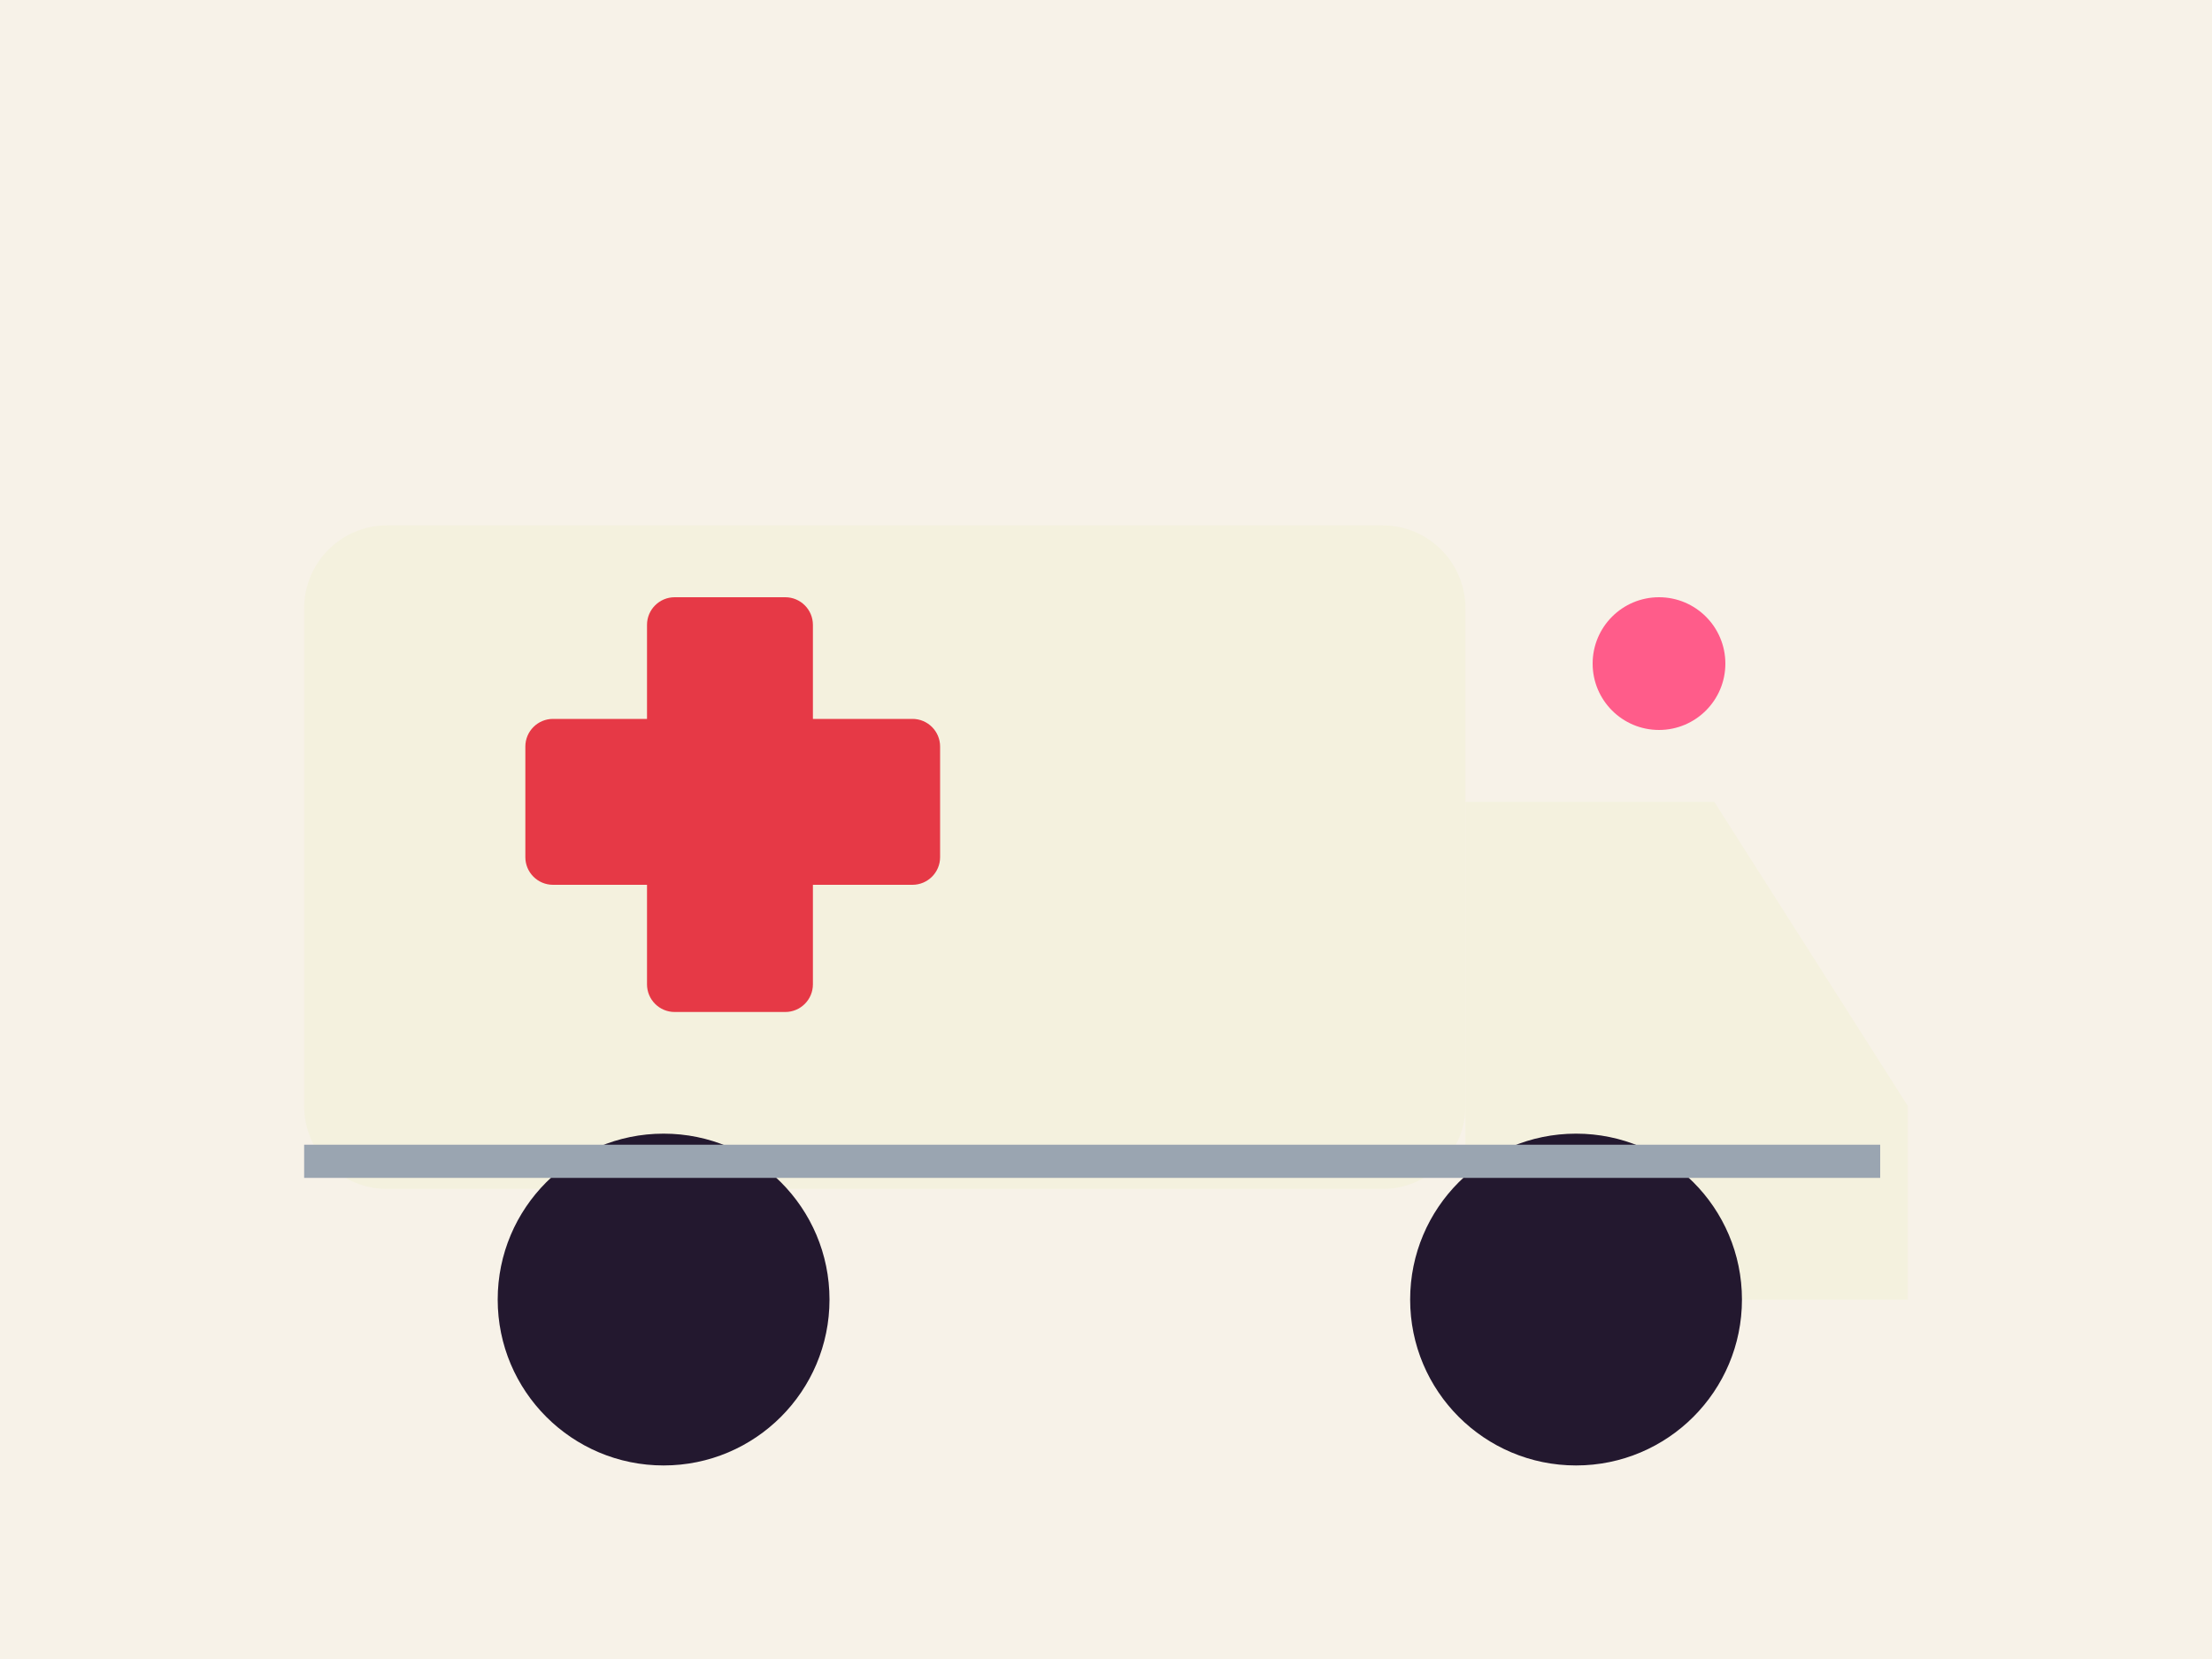
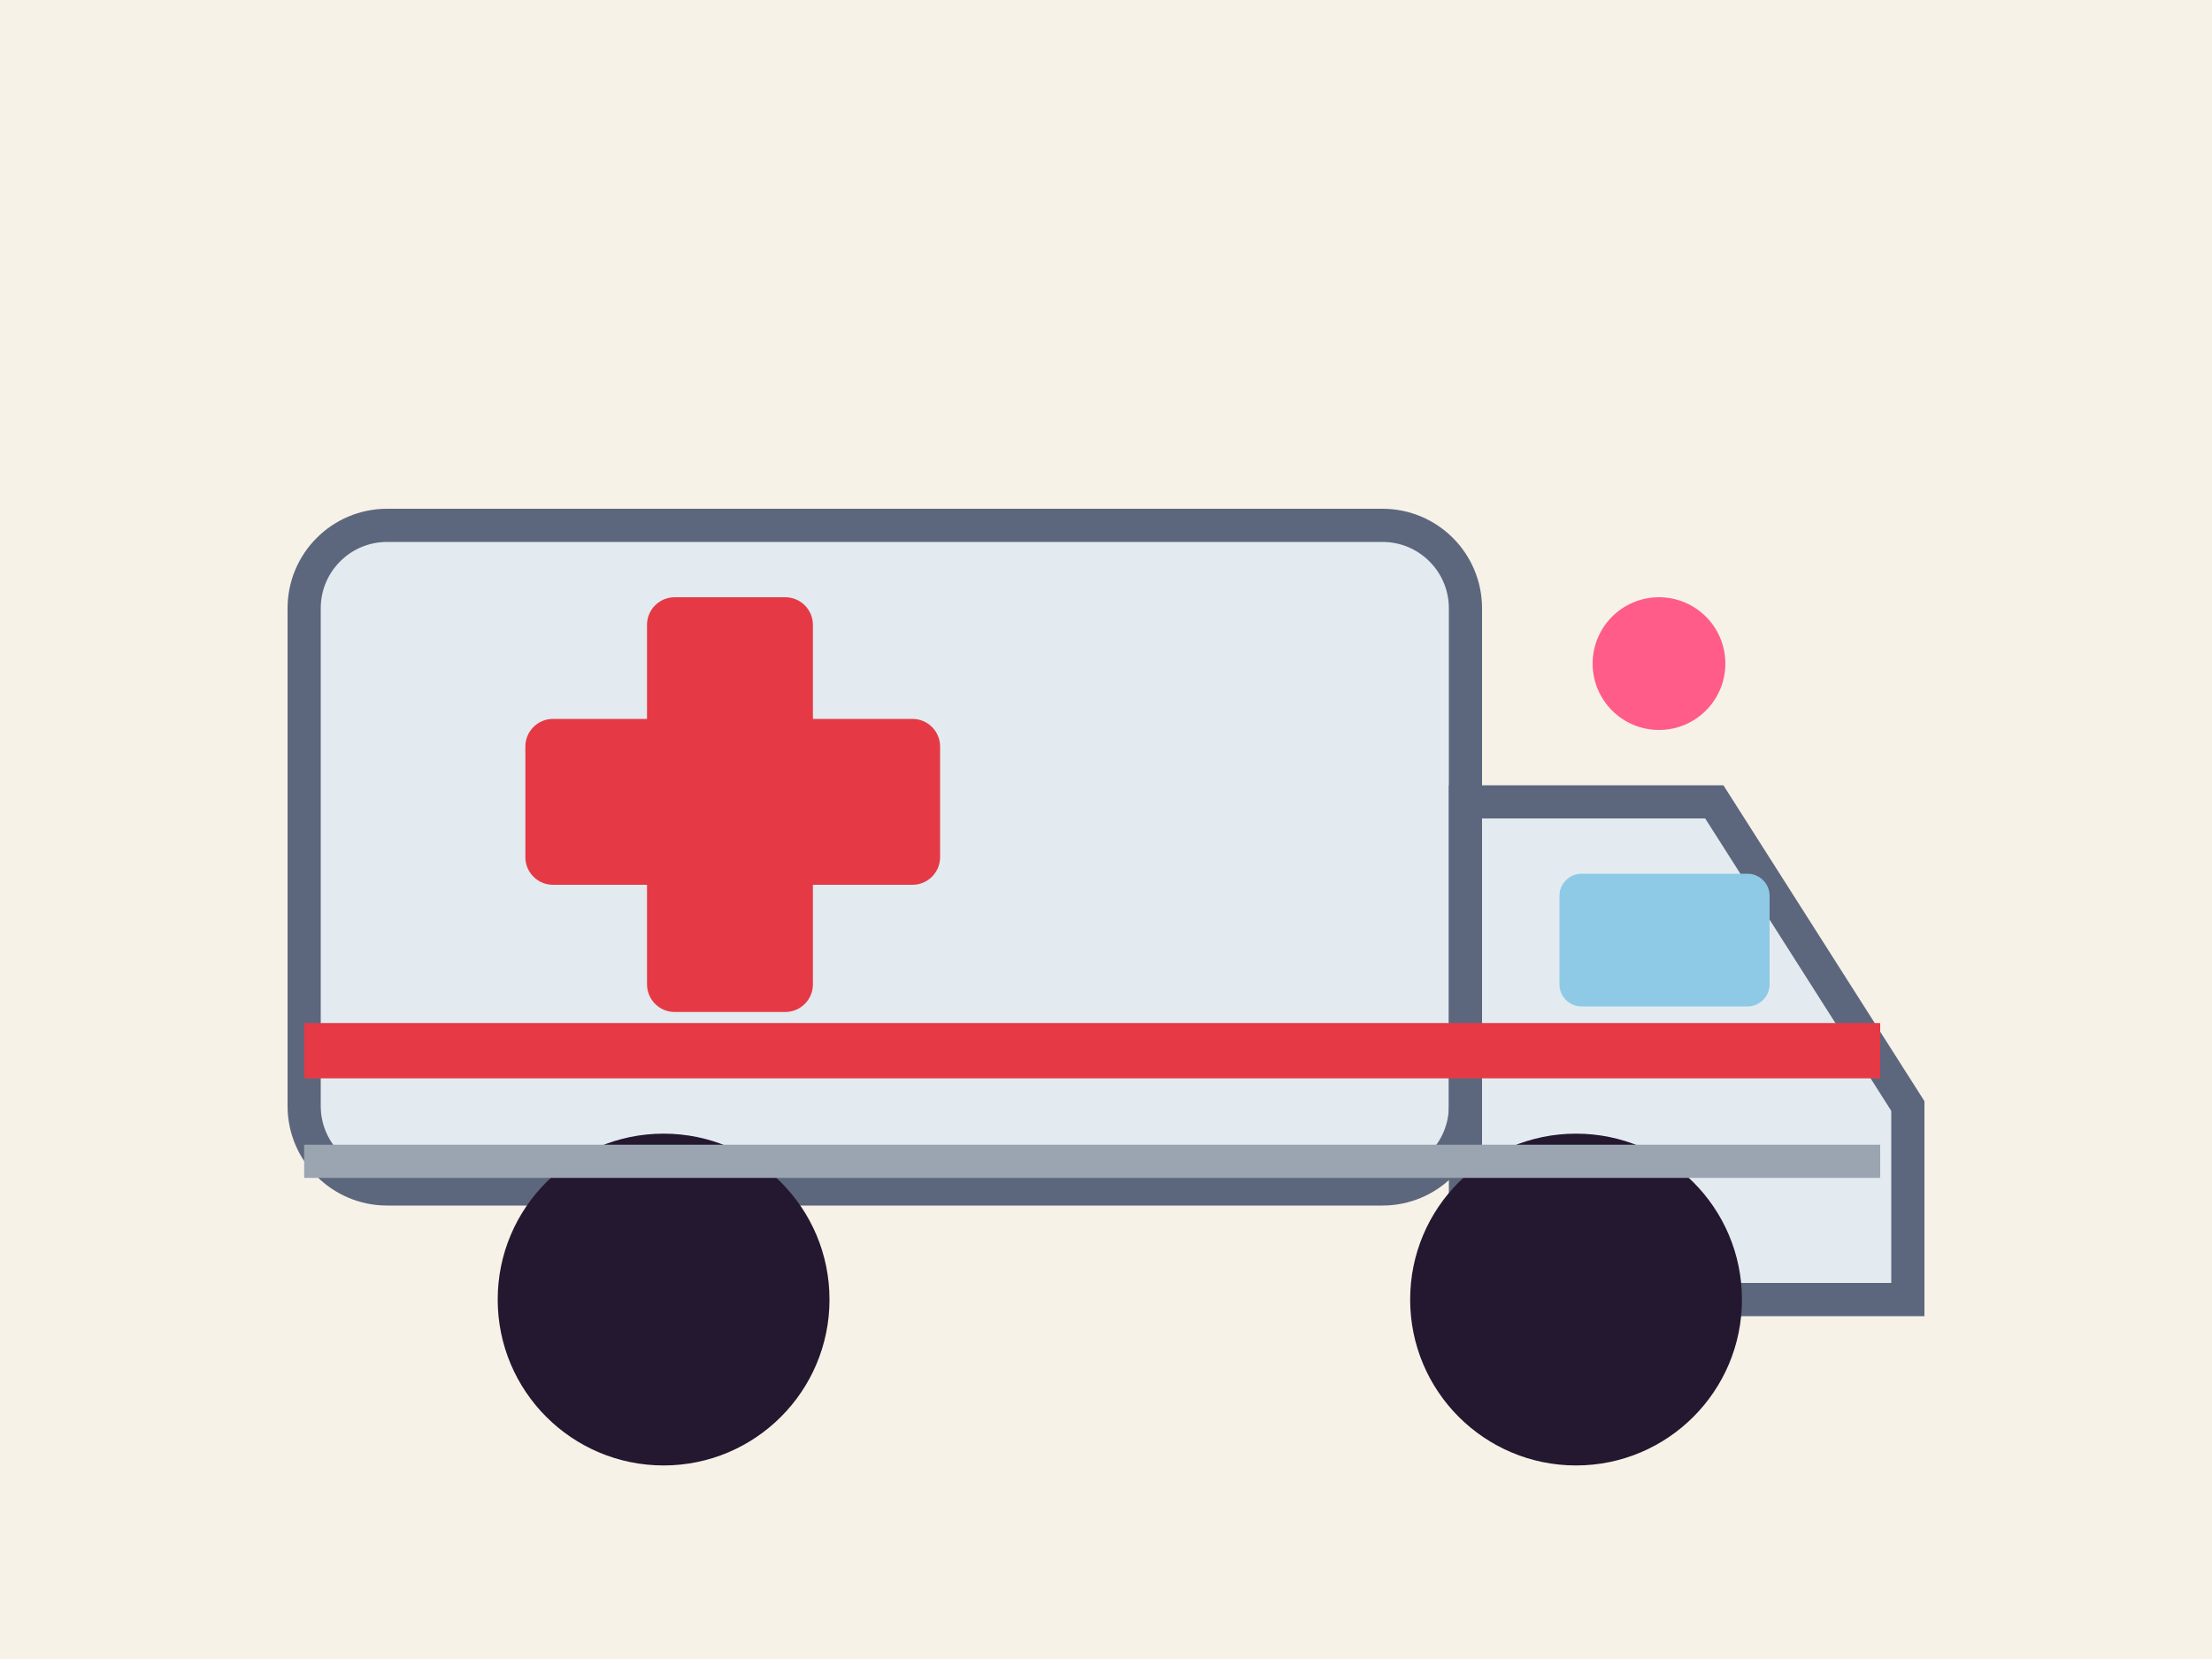
<svg xmlns="http://www.w3.org/2000/svg" width="400" height="300" viewBox="0 0 400 300">
  <rect width="400" height="300" fill="#F7F2E8" />
-   <rect x="55" y="95" width="210" height="120" rx="15" fill="#F4F1DE" />
-   <path d="M265 145h45l35 55v35H265z" fill="#F4F1DE" />
+   <rect x="55" y="95" width="210" height="120" rx="15" fill="#E3EBF0" stroke="#5C677D" stroke-width="6" />
+   <path d="M265 145h45l35 55v35H265z" fill="#E3EBF0" stroke="#5C677D" stroke-width="6" />
+   <path d="M55 190h285" stroke="#E63946" stroke-width="10" />
  <rect x="95" y="130" width="75" height="30" rx="5" fill="#E63946" />
  <rect x="117" y="108" width="30" height="75" rx="5" fill="#E63946" />
+   <rect x="282" y="158" width="38" height="24" rx="4" fill="#8ECAE6" />
  <circle cx="120" cy="235" r="30" fill="#23182F" />
  <circle cx="285" cy="235" r="30" fill="#23182F" />
  <path d="M55 210h285" stroke="#9AA5B1" stroke-width="6" />
  <circle cx="300" cy="120" r="12" fill="#FF5C8A" />
</svg>
